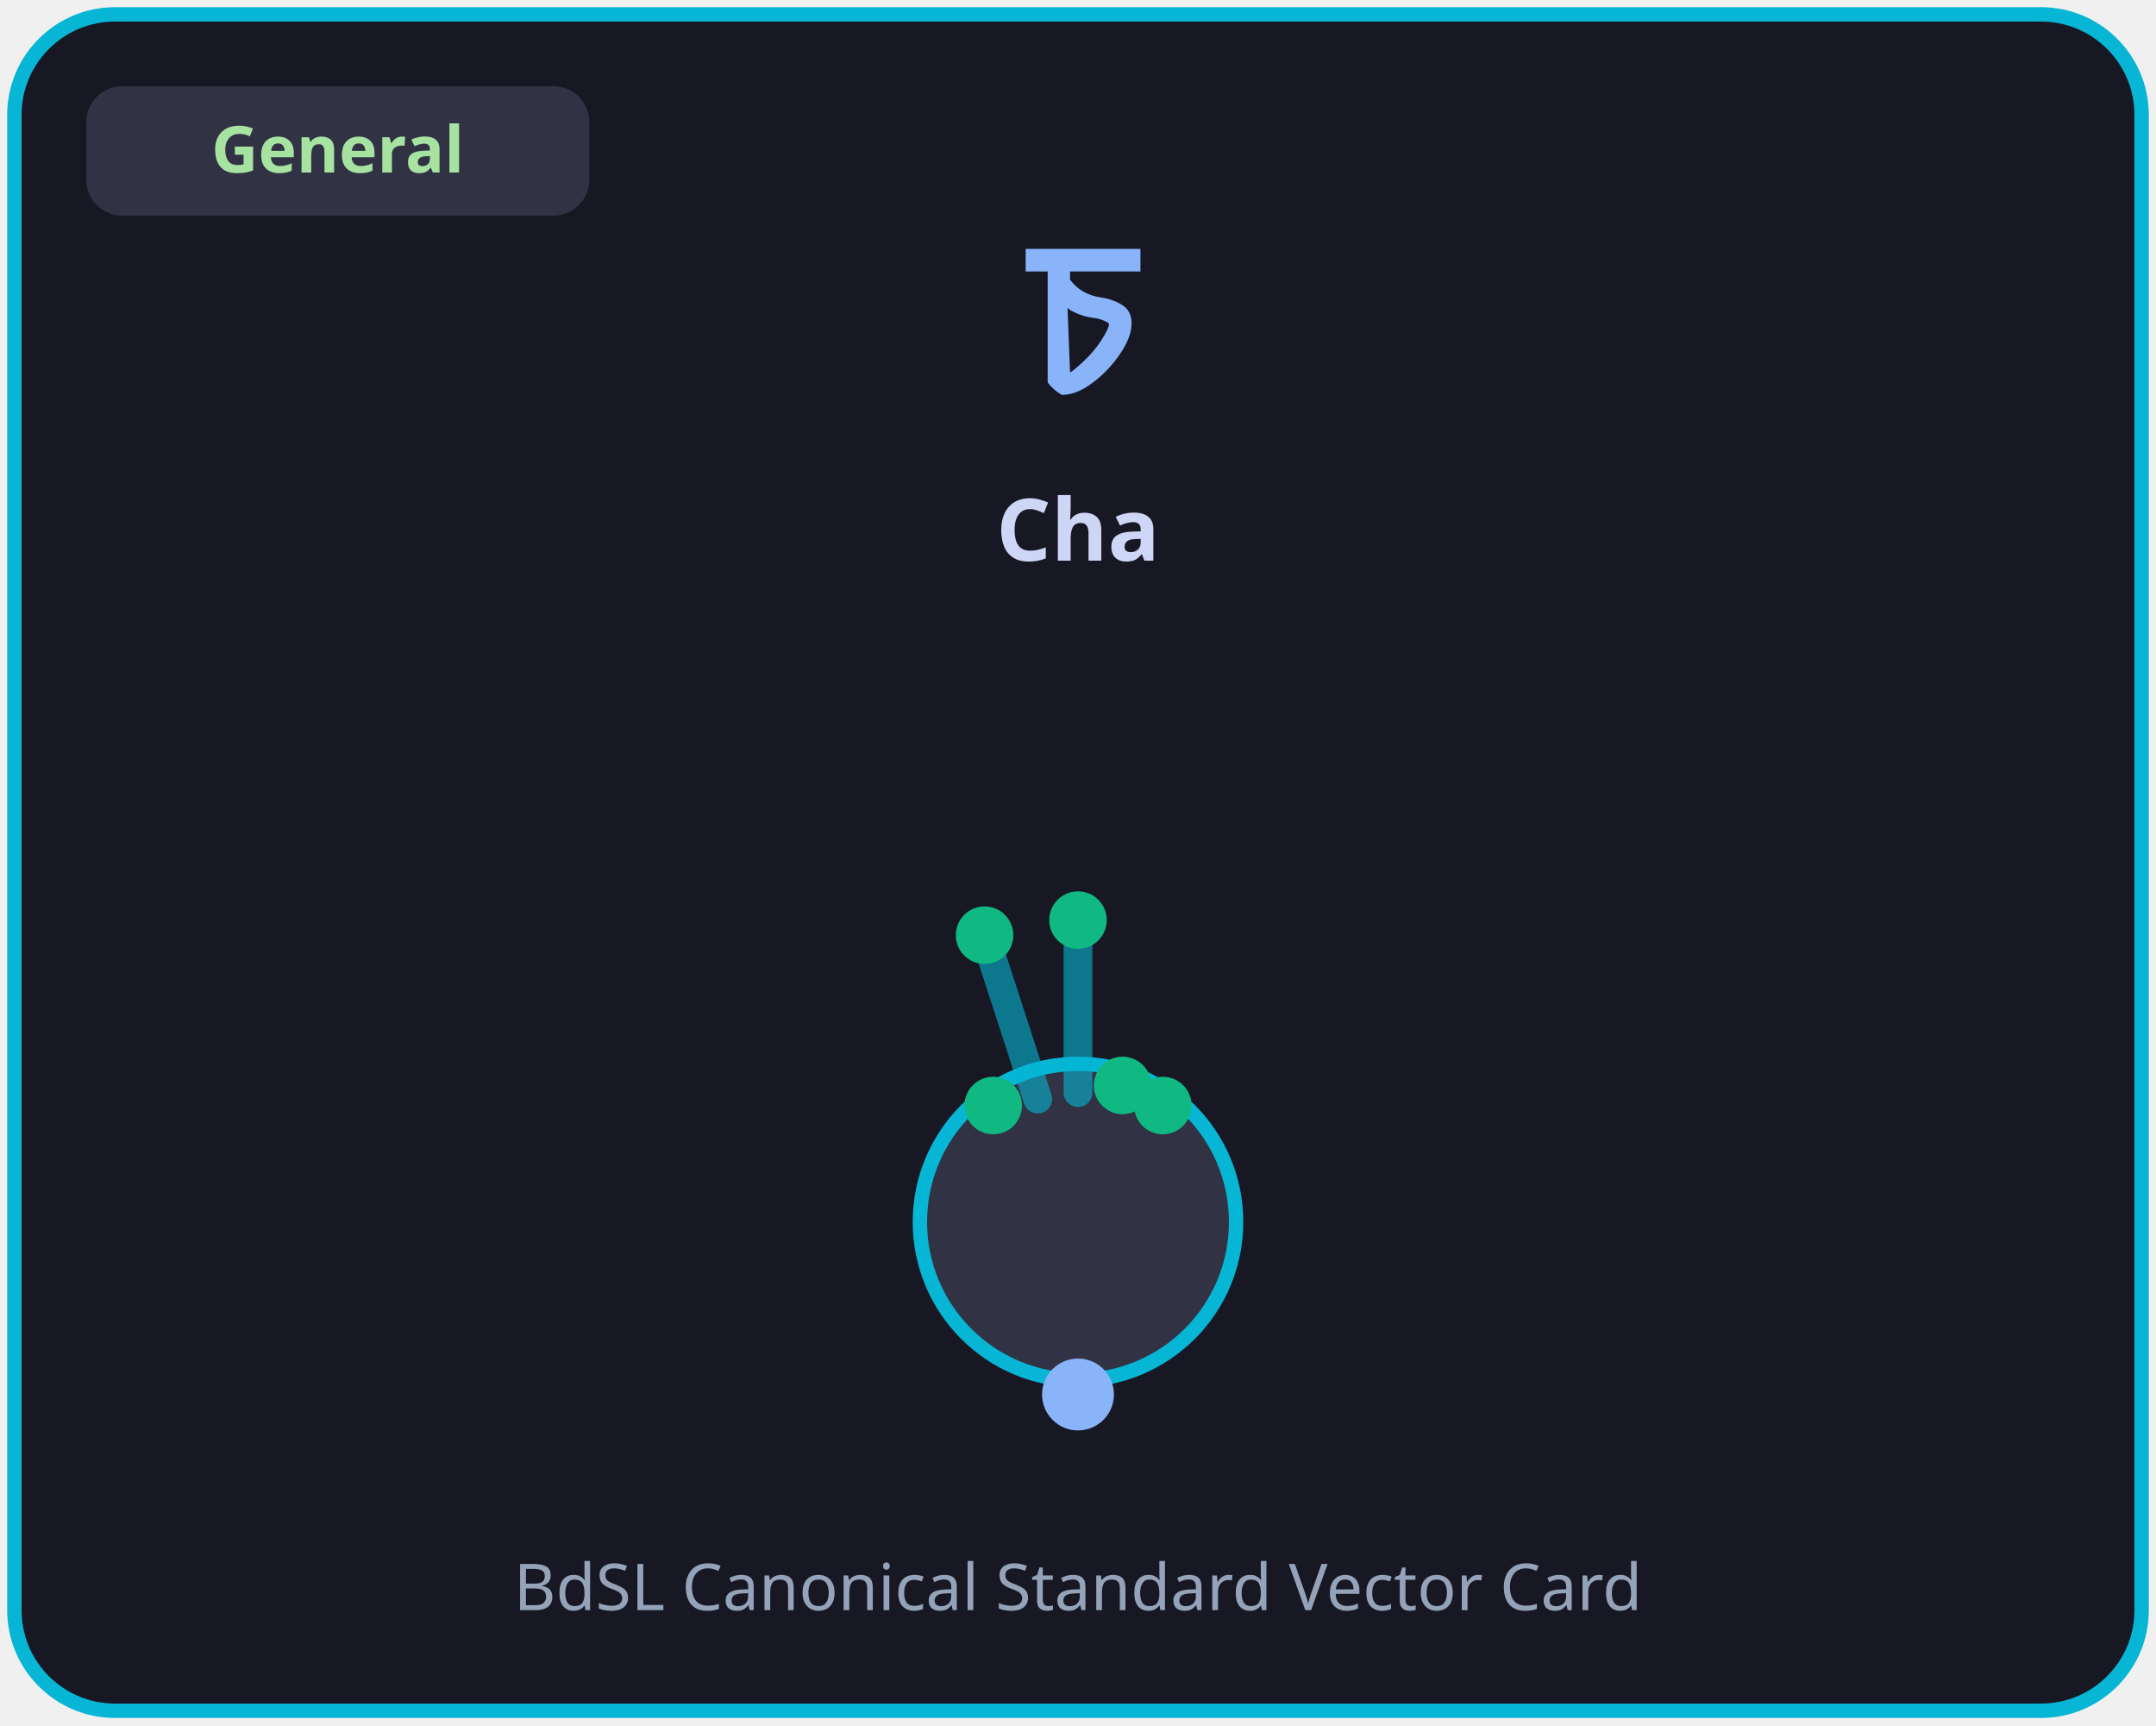
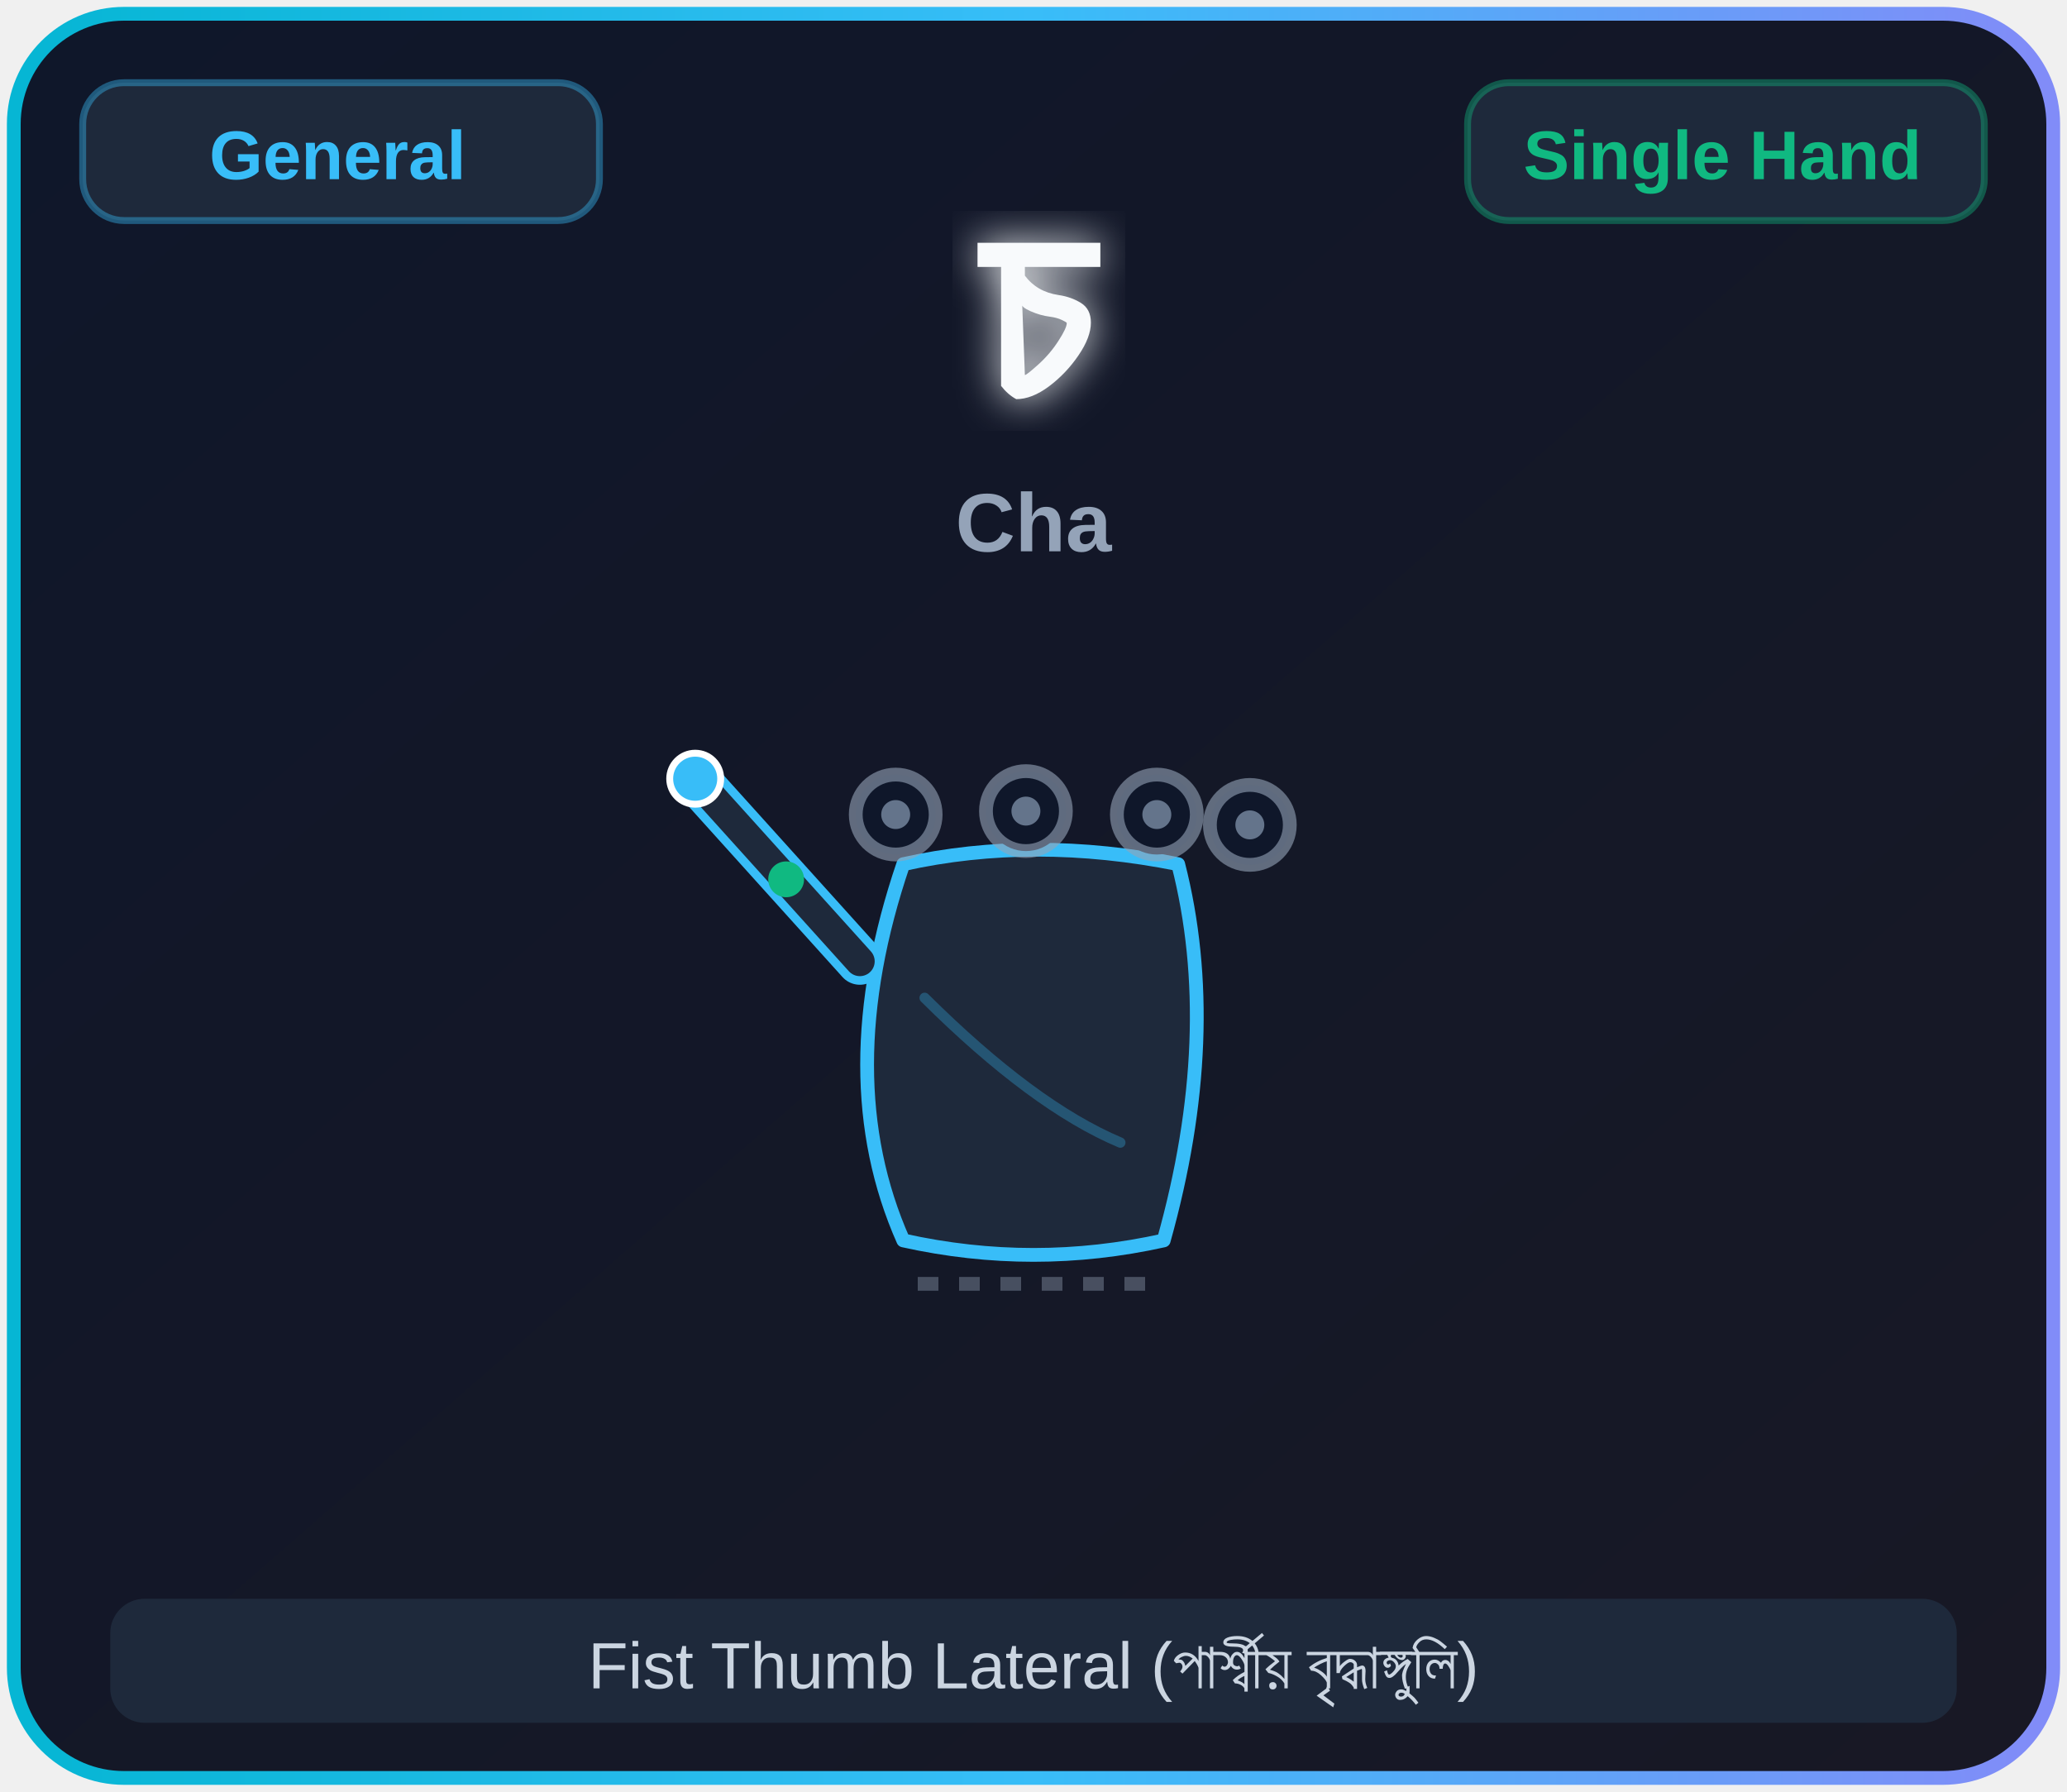
- <svg xmlns="http://www.w3.org/2000/svg" viewBox="0 0 300 240" width="300" height="240">
-   <rect width="296" height="236" x="2" y="2" rx="14" fill="#181825" stroke="#06B6D4" stroke-width="2" />
-   <rect x="12" y="12" width="70" height="18" rx="5" fill="#313244" />
-   <text x="47" y="24" fill="#A6E3A1" font-family="Segoe UI, sans-serif" font-size="9" font-weight="bold" text-anchor="middle">General</text>
-   <text x="150" y="55" fill="#89B4FA" font-family="SolaimanLipi, Arial, sans-serif" font-size="34" font-weight="bold" text-anchor="middle">চ</text>
-   <text x="150" y="78" fill="#CDD6F4" font-family="Segoe UI, sans-serif" font-size="12" font-weight="bold" text-anchor="middle">Cha</text>
-   <g transform="translate(0, 10)">
-     <circle cx="150" cy="160" r="22" fill="#313244" stroke="#06B6D4" stroke-width="2" />
-     <circle cx="150" cy="184" r="5" fill="#89B4FA" />
-     <line x1="139.4" y1="145.4" x2="138.2" y2="143.8" stroke="rgba(6, 182, 212, 0.6)" stroke-width="4" stroke-linecap="round" />
-     <circle cx="138.2" cy="143.8" r="4" fill="#10B981" />
-     <line x1="144.4" y1="142.9" x2="137.0" y2="120.1" stroke="rgba(6, 182, 212, 0.6)" stroke-width="4" stroke-linecap="round" />
-     <circle cx="137.0" cy="120.1" r="4" fill="#10B981" />
-     <line x1="150.0" y1="142.0" x2="150.0" y2="118.0" stroke="rgba(6, 182, 212, 0.6)" stroke-width="4" stroke-linecap="round" />
-     <circle cx="150.0" cy="118.0" r="4" fill="#10B981" />
-     <line x1="155.6" y1="142.9" x2="156.2" y2="141.0" stroke="rgba(6, 182, 212, 0.6)" stroke-width="4" stroke-linecap="round" />
-     <circle cx="156.2" cy="141.0" r="4" fill="#10B981" />
-     <line x1="160.6" y1="145.4" x2="161.8" y2="143.8" stroke="rgba(6, 182, 212, 0.6)" stroke-width="4" stroke-linecap="round" />
-     <circle cx="161.8" cy="143.8" r="4" fill="#10B981" />
+ <svg xmlns="http://www.w3.org/2000/svg" viewBox="0 0 300 260" width="300" height="260">
+   <defs>
+     <linearGradient id="cardBg" x1="0%" y1="0%" x2="100%" y2="100%">
+       <stop offset="0%" stop-color="#0F172A" />
+       <stop offset="100%" stop-color="#181825" />
+     </linearGradient>
+     <linearGradient id="borderGlow" x1="0%" y1="0%" x2="100%" y2="0%">
+       <stop offset="0%" stop-color="#06B6D4" />
+       <stop offset="50%" stop-color="#38BDF8" />
+       <stop offset="100%" stop-color="#818CF8" />
+     </linearGradient>
+     <filter id="glow" x="-20%" y="-20%" width="140%" height="140%">
+       <feGaussianBlur stdDeviation="3" result="blur" />
+       <feComposite in="SourceGraphic" in2="blur" operator="over" />
+     </filter>
+   </defs>
+   <rect width="296" height="256" x="2" y="2" rx="16" fill="url(#cardBg)" stroke="url(#borderGlow)" stroke-width="2" />
+   <rect x="12" y="12" width="75" height="20" rx="6" fill="#1E293B" stroke="rgba(56, 189, 248, 0.4)" stroke-width="1" />
+   <text x="49" y="26" fill="#38BDF8" font-family="'Segoe UI', Arial, sans-serif" font-size="10" font-weight="bold" text-anchor="middle">General</text>
+   <rect x="213" y="12" width="75" height="20" rx="6" fill="#1E293B" stroke="rgba(16, 185, 129, 0.4)" stroke-width="1" />
+   <text x="250" y="26" fill="#10B981" font-family="'Segoe UI', Arial, sans-serif" font-size="10" font-weight="bold" text-anchor="middle">Single Hand</text>
+   <text x="150" y="58" fill="#F8FAFC" font-family="'SolaimanLipi', 'Segoe UI', Arial, sans-serif" font-size="38" font-weight="900" text-anchor="middle" filter="url(#glow)">চ</text>
+   <text x="150" y="80" fill="#94A3B8" font-family="'Segoe UI', Arial, sans-serif" font-size="12" font-weight="600" text-anchor="middle">Cha</text>
+   <g id="hand_anatomy">
+     <path d="M 131.1,180.0 Q 150.0,184.2 168.9,180.0 Q 177.3,150.0 171.0,125.4 Q 150.0,121.2 131.1,125.4 Q 120.6,156.3 131.1,180.0 Z" fill="#1E293B" stroke="#38BDF8" stroke-width="2" stroke-linejoin="round" />
+     <path d="M 134.2,144.8 Q 150.0,160.5 162.6,165.8" fill="none" stroke="rgba(56, 189, 248, 0.3)" stroke-width="1.5" stroke-linecap="round" />
+     <line x1="133.2" y1="186.3" x2="166.8" y2="186.3" stroke="rgba(148, 163, 184, 0.4)" stroke-width="2" stroke-dasharray="3,3" />
+     <line x1="124.8" y1="139.5" x2="100.9" y2="113.0" stroke="#38BDF8" stroke-width="6.8" stroke-linecap="round" />
+     <line x1="124.8" y1="139.5" x2="100.9" y2="113.0" stroke="#1E293B" stroke-width="4.3" stroke-linecap="round" />
+     <circle cx="114.1" cy="127.6" r="2.6" fill="#10B981" />
+     <circle cx="100.9" cy="113.0" r="3.7" fill="#38BDF8" stroke="#FFFFFF" stroke-width="1" />
+     <circle cx="130.0" cy="118.2" r="5.8" fill="#0F172A" stroke="rgba(148, 163, 184, 0.6)" stroke-width="2" />
+     <circle cx="130.0" cy="118.2" r="2.1" fill="#64748B" />
+     <circle cx="148.9" cy="117.7" r="5.8" fill="#0F172A" stroke="rgba(148, 163, 184, 0.6)" stroke-width="2" />
+     <circle cx="148.9" cy="117.7" r="2.1" fill="#64748B" />
+     <circle cx="167.9" cy="118.2" r="5.8" fill="#0F172A" stroke="rgba(148, 163, 184, 0.6)" stroke-width="2" />
+     <circle cx="167.9" cy="118.2" r="2.1" fill="#64748B" />
+     <circle cx="181.4" cy="119.7" r="5.8" fill="#0F172A" stroke="rgba(148, 163, 184, 0.6)" stroke-width="2" />
+     <circle cx="181.4" cy="119.7" r="2.1" fill="#64748B" />
  </g>
-   <text x="150" y="224" fill="#94A3B8" font-family="Segoe UI, sans-serif" font-size="9" text-anchor="middle">BdSL Canonical Standard Vector Card</text>
+   <rect x="16" y="232" width="268" height="18" rx="5" fill="#1E293B" />
+   <text x="150" y="245" fill="#CBD5E1" font-family="'Segoe UI', Arial, sans-serif" font-size="9.5" font-weight="500" text-anchor="middle">Fist Thumb Lateral (পার্শ্বীয় বৃদ্ধাঙ্গুলি)</text>
</svg>
